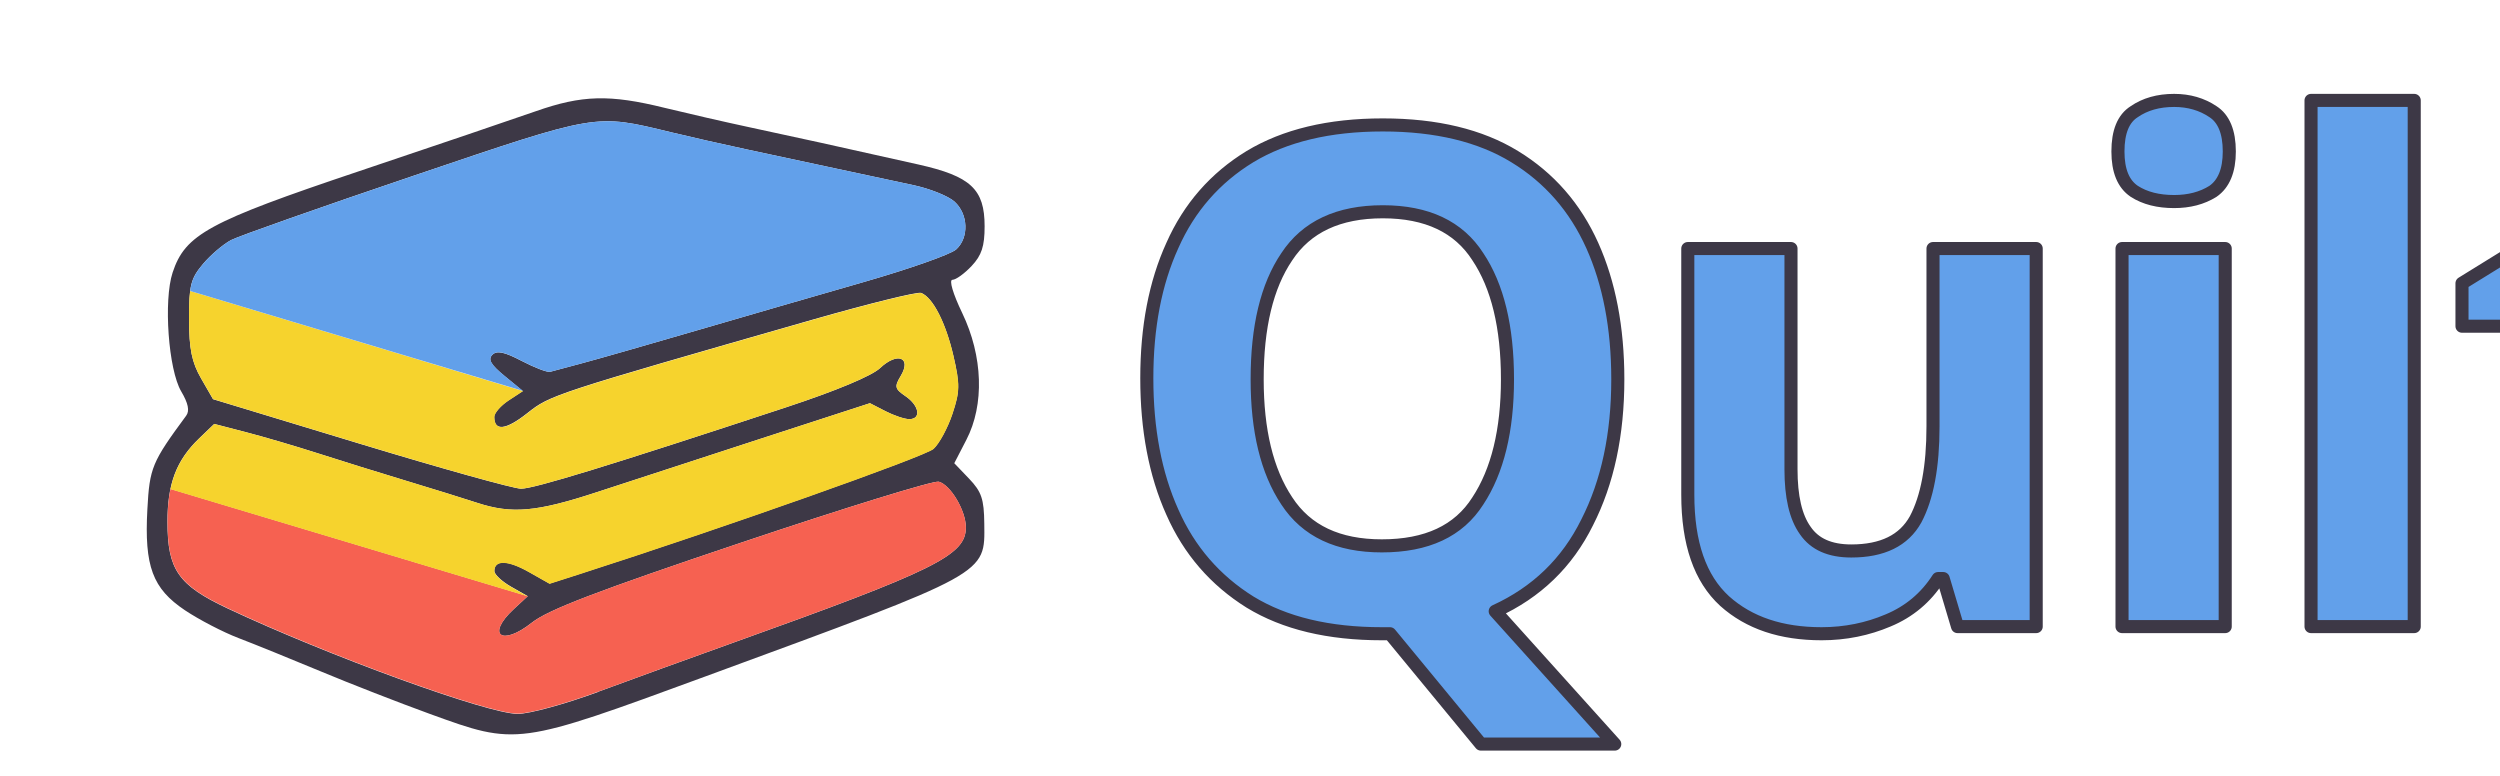
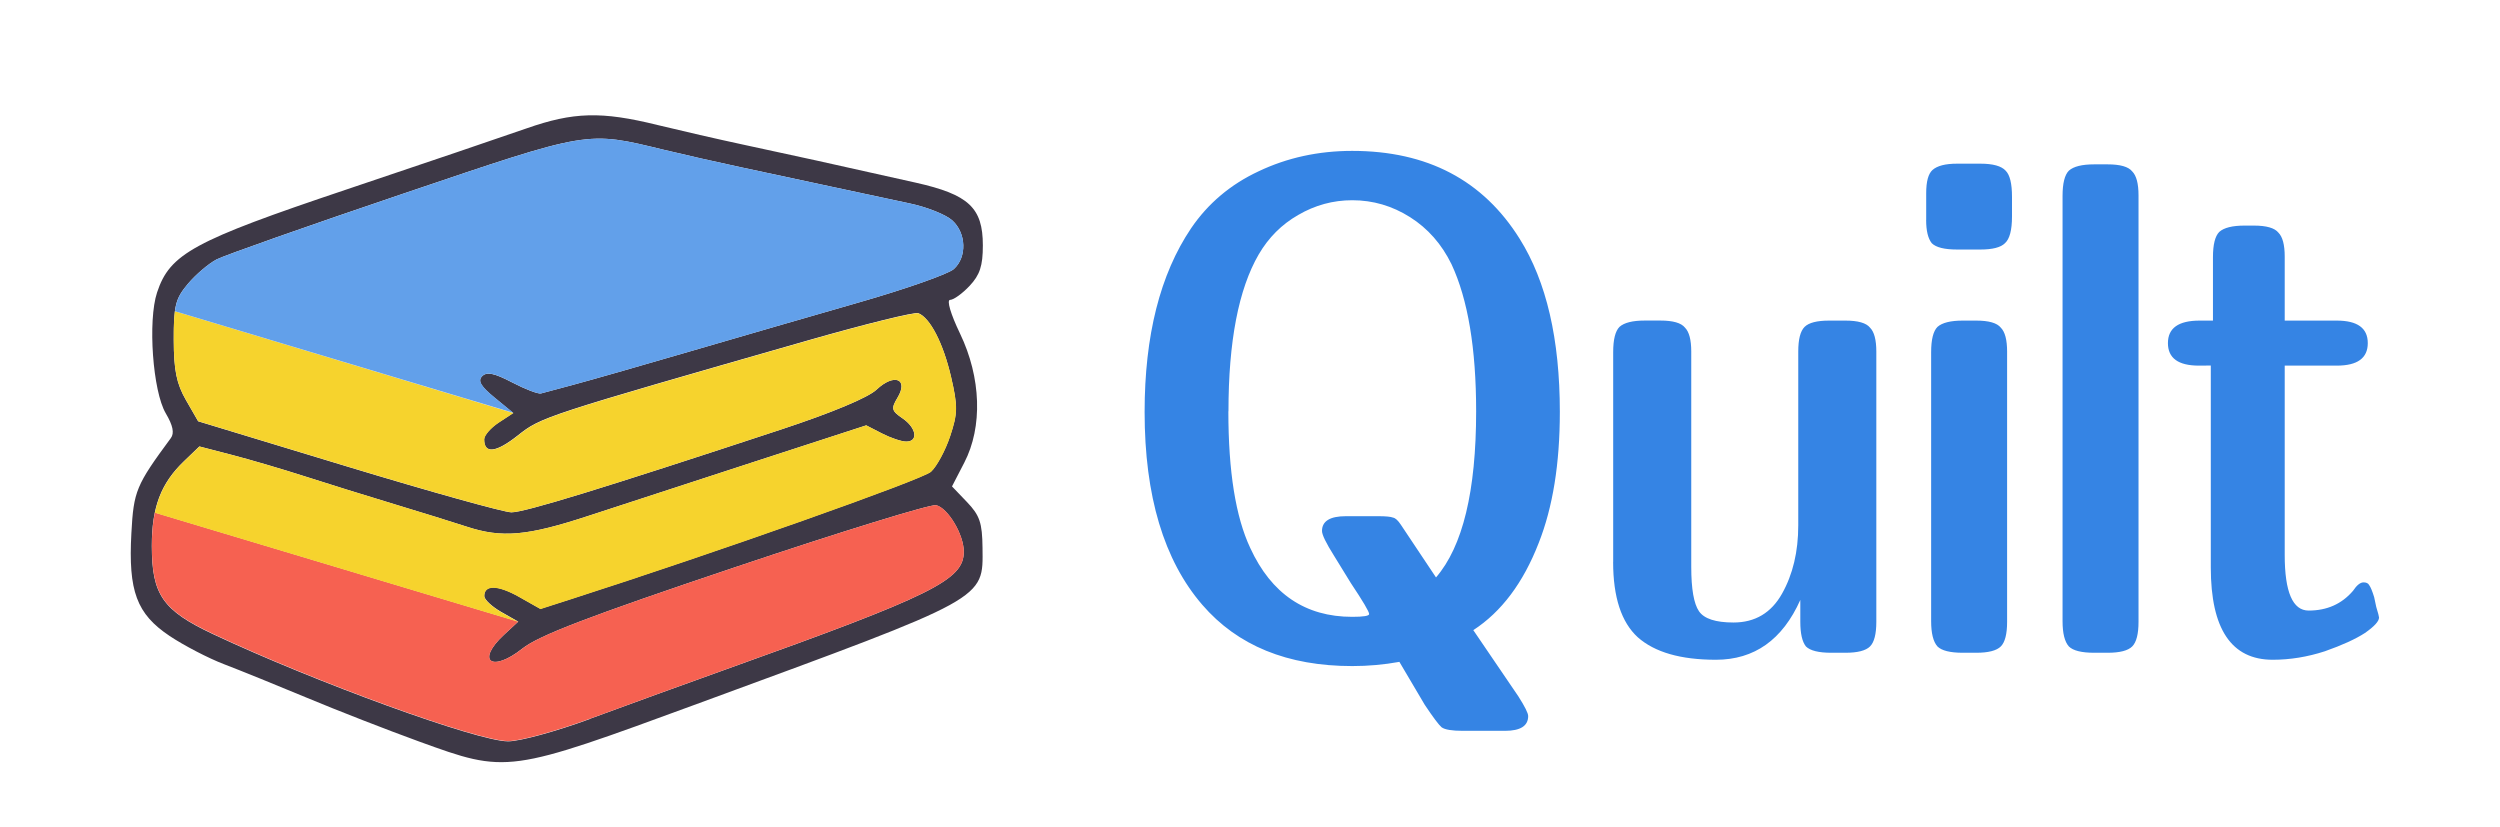
- <svg xmlns="http://www.w3.org/2000/svg" width="38.233mm" height="11.858mm" viewBox="0 0 38.233 11.858" version="1.1" id="svg1" xml:space="preserve">
+ <svg xmlns="http://www.w3.org/2000/svg" width="47.522mm" height="15.718mm" viewBox="0 0 47.522 15.718" version="1.1" id="svg1" xml:space="preserve">
  <defs id="defs1" />
-   <g id="layer1" transform="translate(-276.6256,-110.9449)">
-     <g id="g35-7-9" transform="translate(180.7175,80.01401)">
-       <path style="fill:#3d3846;stroke-width:1" d="m 102.485,41.85 c -0.473,-0.172 -1.229,-0.466 -1.68,-0.655 -0.451,-0.188 -1.013,-0.416 -1.249,-0.506 -0.236,-0.09 -0.605,-0.282 -0.819,-0.425 -0.496,-0.332 -0.623,-0.672 -0.575,-1.547 0.034,-0.633 0.07,-0.719 0.593,-1.428 0.056,-0.075 0.032,-0.19 -0.076,-0.373 -0.195,-0.331 -0.272,-1.39 -0.131,-1.817 0.193,-0.583 0.545,-0.775 2.846,-1.548 1.164,-0.391 2.383,-0.805 2.708,-0.919 0.708,-0.248 1.127,-0.26 1.97,-0.052 0.348,0.085 0.928,0.218 1.288,0.295 0.658,0.14 1.425,0.309 2.595,0.572 0.799,0.179 1.011,0.377 1.011,0.944 0,0.307 -0.045,0.444 -0.199,0.608 -0.109,0.116 -0.241,0.211 -0.293,0.211 -0.055,0 0.007,0.212 0.149,0.507 0.318,0.662 0.342,1.403 0.064,1.94 l -0.185,0.358 0.227,0.237 c 0.19,0.199 0.228,0.311 0.232,0.685 0.008,0.784 0.09,0.739 -4.255,2.335 -2.894,1.063 -2.888,1.062 -4.221,0.578 z m 2.571,-0.34 c 0.501,-0.185 1.428,-0.522 2.059,-0.748 3.1,-1.11 3.564,-1.34 3.564,-1.765 0,-0.257 -0.235,-0.652 -0.415,-0.699 -0.077,-0.02 -1.436,0.399 -3.019,0.931 -2.206,0.741 -2.955,1.028 -3.204,1.225 -0.463,0.367 -0.703,0.188 -0.277,-0.207 l 0.215,-0.199 -0.255,-0.145 c -0.14,-0.08 -0.255,-0.187 -0.256,-0.239 -9.3e-4,-0.175 0.203,-0.17 0.524,0.011 l 0.32,0.181 0.458,-0.147 c 2.2,-0.707 5.285,-1.799 5.414,-1.915 0.087,-0.079 0.218,-0.32 0.289,-0.535 0.115,-0.345 0.116,-0.45 0.015,-0.888 -0.117,-0.507 -0.315,-0.892 -0.493,-0.961 -0.054,-0.021 -0.799,0.163 -1.655,0.408 -3.984,1.142 -4.017,1.153 -4.368,1.431 -0.329,0.26 -0.506,0.28 -0.506,0.057 0,-0.06 0.099,-0.173 0.219,-0.252 l 0.219,-0.143 -0.28,-0.23 c -0.209,-0.171 -0.257,-0.253 -0.188,-0.323 0.069,-0.07 0.183,-0.047 0.451,0.093 0.197,0.103 0.392,0.177 0.434,0.166 0.042,-0.012 0.263,-0.071 0.492,-0.132 0.229,-0.061 1.006,-0.283 1.727,-0.494 0.721,-0.211 1.881,-0.547 2.577,-0.747 0.696,-0.2 1.332,-0.424 1.413,-0.498 0.199,-0.18 0.187,-0.539 -0.024,-0.731 -0.095,-0.086 -0.38,-0.2 -0.635,-0.254 -0.255,-0.054 -0.795,-0.169 -1.2,-0.257 -0.406,-0.087 -1.014,-0.218 -1.352,-0.29 -0.338,-0.072 -0.854,-0.189 -1.147,-0.26 -1.174,-0.284 -1.102,-0.296 -3.932,0.662 -1.419,0.48 -2.678,0.924 -2.797,0.986 -0.119,0.062 -0.313,0.227 -0.431,0.367 -0.188,0.224 -0.214,0.327 -0.213,0.843 0.001,0.457 0.042,0.659 0.184,0.906 l 0.183,0.318 2.253,0.684 c 1.239,0.376 2.345,0.684 2.456,0.685 0.194,0.002 1.36,-0.356 4.058,-1.246 0.761,-0.251 1.308,-0.479 1.435,-0.6 0.264,-0.249 0.486,-0.162 0.314,0.123 -0.098,0.163 -0.09,0.196 0.074,0.308 0.211,0.143 0.245,0.351 0.057,0.351 -0.07,0 -0.233,-0.055 -0.364,-0.122 l -0.237,-0.122 -1.664,0.541 c -0.915,0.297 -2.045,0.666 -2.51,0.819 -0.926,0.304 -1.302,0.338 -1.835,0.163 -0.193,-0.063 -0.683,-0.216 -1.089,-0.338 -0.406,-0.123 -1.013,-0.311 -1.349,-0.42 -0.336,-0.108 -0.83,-0.253 -1.096,-0.322 l -0.485,-0.126 -0.231,0.222 c -0.348,0.334 -0.485,0.693 -0.484,1.276 4.31e-4,0.732 0.164,0.968 0.917,1.323 1.542,0.726 3.982,1.613 4.44,1.614 0.175,4.54e-4 0.728,-0.151 1.229,-0.336 z" id="path24-2-59-4" />
-       <g id="g34-2-7">
-         <path d="m 103.98,40.048 -5.465,-1.64 c -0.031,0.148 -0.045,0.313 -0.045,0.501 4.3e-4,0.732 0.164,0.968 0.917,1.322 1.542,0.726 3.982,1.613 4.44,1.614 0.175,4.54e-4 0.727,-0.151 1.229,-0.336 0.501,-0.185 1.428,-0.522 2.059,-0.748 3.1,-1.11 3.565,-1.339 3.565,-1.764 0,-0.257 -0.234,-0.653 -0.414,-0.7 -0.077,-0.02 -1.436,0.399 -3.019,0.931 -2.206,0.741 -2.955,1.027 -3.204,1.225 -0.463,0.367 -0.703,0.188 -0.277,-0.207 z" style="fill:#f66151;stroke-width:1" id="path34-28-8" />
-         <path d="m 98.816,35.381 c -0.014,0.105 -0.018,0.239 -0.017,0.429 0.001,0.457 0.042,0.658 0.184,0.906 l 0.183,0.318 2.254,0.684 c 1.239,0.376 2.345,0.685 2.456,0.686 0.194,0.002 1.36,-0.356 4.058,-1.246 0.761,-0.251 1.307,-0.479 1.435,-0.599 0.264,-0.249 0.486,-0.162 0.314,0.123 -0.098,0.163 -0.09,0.196 0.074,0.308 0.211,0.143 0.245,0.351 0.057,0.351 -0.07,0 -0.234,-0.055 -0.364,-0.122 l -0.237,-0.122 -1.664,0.541 c -0.915,0.297 -2.045,0.666 -2.51,0.819 -0.926,0.304 -1.302,0.338 -1.835,0.163 -0.193,-0.063 -0.683,-0.216 -1.088,-0.338 -0.406,-0.123 -1.013,-0.311 -1.349,-0.419 -0.336,-0.108 -0.829,-0.253 -1.096,-0.322 l -0.485,-0.126 -0.232,0.222 c -0.236,0.226 -0.374,0.464 -0.439,0.775 l 5.465,1.64 -0.255,-0.145 c -0.14,-0.08 -0.256,-0.188 -0.256,-0.239 -9.3e-4,-0.175 0.203,-0.17 0.525,0.011 l 0.32,0.181 0.458,-0.147 c 2.2,-0.707 5.286,-1.799 5.414,-1.916 0.087,-0.079 0.217,-0.32 0.289,-0.535 0.115,-0.345 0.116,-0.45 0.015,-0.888 -0.117,-0.507 -0.315,-0.892 -0.492,-0.961 -0.054,-0.021 -0.799,0.163 -1.655,0.408 -3.984,1.142 -4.017,1.153 -4.368,1.43 -0.329,0.26 -0.506,0.28 -0.506,0.057 0,-0.06 0.099,-0.173 0.219,-0.252 l 0.219,-0.144 z" style="fill:#f6d32d;stroke-width:1" id="path33-97-4" />
-         <path d="m 98.816,35.381 5.09,1.528 -0.28,-0.229 c -0.209,-0.171 -0.257,-0.254 -0.188,-0.323 0.069,-0.07 0.182,-0.047 0.451,0.094 0.197,0.103 0.392,0.178 0.434,0.166 0.042,-0.012 0.263,-0.071 0.491,-0.132 0.229,-0.061 1.006,-0.283 1.727,-0.494 0.721,-0.211 1.881,-0.547 2.577,-0.747 0.696,-0.2 1.332,-0.424 1.413,-0.498 0.199,-0.18 0.187,-0.539 -0.024,-0.731 -0.095,-0.086 -0.38,-0.2 -0.635,-0.254 -0.255,-0.054 -0.795,-0.169 -1.2,-0.257 -0.406,-0.087 -1.014,-0.218 -1.352,-0.29 -0.338,-0.072 -0.854,-0.19 -1.147,-0.26 -1.174,-0.284 -1.102,-0.296 -3.932,0.662 -1.419,0.48 -2.677,0.924 -2.797,0.985 -0.119,0.062 -0.313,0.227 -0.431,0.367 -0.119,0.141 -0.173,0.234 -0.196,0.413 z" style="fill:#62a0ea;stroke-width:1" id="path32-3-5" />
+   <g id="layer1" transform="translate(-276.3843,-107.6878)">
+     <g id="g35-7-9" transform="matrix(1.264082,0,0,1.264082,154.797,68.8797)" style="stroke-width:0.791">
+       <path style="fill:#3d3846;stroke-width:0.791" d="m 102.485,41.85 c -0.473,-0.172 -1.229,-0.466 -1.68,-0.655 -0.451,-0.188 -1.013,-0.416 -1.249,-0.506 -0.236,-0.09 -0.605,-0.282 -0.819,-0.425 -0.496,-0.332 -0.623,-0.672 -0.575,-1.547 0.034,-0.633 0.07,-0.719 0.593,-1.428 0.056,-0.075 0.032,-0.19 -0.076,-0.373 -0.195,-0.331 -0.272,-1.39 -0.131,-1.817 0.193,-0.583 0.545,-0.775 2.846,-1.548 1.164,-0.391 2.383,-0.805 2.708,-0.919 0.708,-0.248 1.127,-0.26 1.97,-0.052 0.348,0.085 0.928,0.218 1.288,0.295 0.658,0.14 1.425,0.309 2.595,0.572 0.799,0.179 1.011,0.377 1.011,0.944 0,0.307 -0.045,0.444 -0.199,0.608 -0.109,0.116 -0.241,0.211 -0.293,0.211 -0.055,0 0.007,0.212 0.149,0.507 0.318,0.662 0.342,1.403 0.064,1.94 l -0.185,0.358 0.227,0.237 c 0.19,0.199 0.228,0.311 0.232,0.685 0.008,0.784 0.09,0.739 -4.255,2.335 -2.894,1.063 -2.888,1.062 -4.221,0.578 z m 2.571,-0.34 c 0.501,-0.185 1.428,-0.522 2.059,-0.748 3.1,-1.11 3.564,-1.34 3.564,-1.765 0,-0.257 -0.235,-0.652 -0.415,-0.699 -0.077,-0.02 -1.436,0.399 -3.019,0.931 -2.206,0.741 -2.955,1.028 -3.204,1.225 -0.463,0.367 -0.703,0.188 -0.277,-0.207 l 0.215,-0.199 -0.255,-0.145 c -0.14,-0.08 -0.255,-0.187 -0.256,-0.239 -9.3e-4,-0.175 0.203,-0.17 0.524,0.011 l 0.32,0.181 0.458,-0.147 c 2.2,-0.707 5.285,-1.799 5.414,-1.915 0.087,-0.079 0.218,-0.32 0.289,-0.535 0.115,-0.345 0.116,-0.45 0.015,-0.888 -0.117,-0.507 -0.315,-0.892 -0.493,-0.961 -0.054,-0.021 -0.799,0.163 -1.655,0.408 -3.984,1.142 -4.017,1.153 -4.368,1.431 -0.329,0.26 -0.506,0.28 -0.506,0.057 0,-0.06 0.099,-0.173 0.219,-0.252 l 0.219,-0.143 -0.28,-0.23 c -0.209,-0.171 -0.257,-0.253 -0.188,-0.323 0.069,-0.07 0.183,-0.047 0.451,0.093 0.197,0.103 0.392,0.177 0.434,0.166 0.042,-0.012 0.263,-0.071 0.492,-0.132 0.229,-0.061 1.006,-0.283 1.727,-0.494 0.721,-0.211 1.881,-0.547 2.577,-0.747 0.696,-0.2 1.332,-0.424 1.413,-0.498 0.199,-0.18 0.187,-0.539 -0.024,-0.731 -0.095,-0.086 -0.38,-0.2 -0.635,-0.254 -0.255,-0.054 -0.795,-0.169 -1.2,-0.257 -0.406,-0.087 -1.014,-0.218 -1.352,-0.29 -0.338,-0.072 -0.854,-0.189 -1.147,-0.26 -1.174,-0.284 -1.102,-0.296 -3.932,0.662 -1.419,0.48 -2.678,0.924 -2.797,0.986 -0.119,0.062 -0.313,0.227 -0.431,0.367 -0.188,0.224 -0.214,0.327 -0.213,0.843 0.001,0.457 0.042,0.659 0.184,0.906 l 0.183,0.318 2.253,0.684 c 1.239,0.376 2.345,0.684 2.456,0.685 0.194,0.002 1.36,-0.356 4.058,-1.246 0.761,-0.251 1.308,-0.479 1.435,-0.6 0.264,-0.249 0.486,-0.162 0.314,0.123 -0.098,0.163 -0.09,0.196 0.074,0.308 0.211,0.143 0.245,0.351 0.057,0.351 -0.07,0 -0.233,-0.055 -0.364,-0.122 l -0.237,-0.122 -1.664,0.541 c -0.915,0.297 -2.045,0.666 -2.51,0.819 -0.926,0.304 -1.302,0.338 -1.835,0.163 -0.193,-0.063 -0.683,-0.216 -1.089,-0.338 -0.406,-0.123 -1.013,-0.311 -1.349,-0.42 -0.336,-0.108 -0.83,-0.253 -1.096,-0.322 l -0.485,-0.126 -0.231,0.222 c -0.348,0.334 -0.485,0.693 -0.484,1.276 4.31e-4,0.732 0.164,0.968 0.917,1.323 1.542,0.726 3.982,1.613 4.44,1.614 0.175,4.54e-4 0.728,-0.151 1.229,-0.336 z" id="path24-2-59-4" />
+       <g id="g34-2-7" style="stroke-width:0.791">
+         <path d="m 103.98,40.048 -5.465,-1.64 c -0.031,0.148 -0.045,0.313 -0.045,0.501 4.3e-4,0.732 0.164,0.968 0.917,1.322 1.542,0.726 3.982,1.613 4.44,1.614 0.175,4.54e-4 0.727,-0.151 1.229,-0.336 0.501,-0.185 1.428,-0.522 2.059,-0.748 3.1,-1.11 3.565,-1.339 3.565,-1.764 0,-0.257 -0.234,-0.653 -0.414,-0.7 -0.077,-0.02 -1.436,0.399 -3.019,0.931 -2.206,0.741 -2.955,1.027 -3.204,1.225 -0.463,0.367 -0.703,0.188 -0.277,-0.207 z" style="fill:#f66151;stroke-width:0.791" id="path34-28-8" />
+         <path d="m 98.816,35.381 c -0.014,0.105 -0.018,0.239 -0.017,0.429 0.001,0.457 0.042,0.658 0.184,0.906 l 0.183,0.318 2.254,0.684 c 1.239,0.376 2.345,0.685 2.456,0.686 0.194,0.002 1.36,-0.356 4.058,-1.246 0.761,-0.251 1.307,-0.479 1.435,-0.599 0.264,-0.249 0.486,-0.162 0.314,0.123 -0.098,0.163 -0.09,0.196 0.074,0.308 0.211,0.143 0.245,0.351 0.057,0.351 -0.07,0 -0.234,-0.055 -0.364,-0.122 l -0.237,-0.122 -1.664,0.541 c -0.915,0.297 -2.045,0.666 -2.51,0.819 -0.926,0.304 -1.302,0.338 -1.835,0.163 -0.193,-0.063 -0.683,-0.216 -1.088,-0.338 -0.406,-0.123 -1.013,-0.311 -1.349,-0.419 -0.336,-0.108 -0.829,-0.253 -1.096,-0.322 l -0.485,-0.126 -0.232,0.222 c -0.236,0.226 -0.374,0.464 -0.439,0.775 l 5.465,1.64 -0.255,-0.145 c -0.14,-0.08 -0.256,-0.188 -0.256,-0.239 -9.3e-4,-0.175 0.203,-0.17 0.525,0.011 l 0.32,0.181 0.458,-0.147 c 2.2,-0.707 5.286,-1.799 5.414,-1.916 0.087,-0.079 0.217,-0.32 0.289,-0.535 0.115,-0.345 0.116,-0.45 0.015,-0.888 -0.117,-0.507 -0.315,-0.892 -0.492,-0.961 -0.054,-0.021 -0.799,0.163 -1.655,0.408 -3.984,1.142 -4.017,1.153 -4.368,1.43 -0.329,0.26 -0.506,0.28 -0.506,0.057 0,-0.06 0.099,-0.173 0.219,-0.252 l 0.219,-0.144 z" style="fill:#f6d32d;stroke-width:0.791" id="path33-97-4" />
+         <path d="m 98.816,35.381 5.09,1.528 -0.28,-0.229 c -0.209,-0.171 -0.257,-0.254 -0.188,-0.323 0.069,-0.07 0.182,-0.047 0.451,0.094 0.197,0.103 0.392,0.178 0.434,0.166 0.042,-0.012 0.263,-0.071 0.491,-0.132 0.229,-0.061 1.006,-0.283 1.727,-0.494 0.721,-0.211 1.881,-0.547 2.577,-0.747 0.696,-0.2 1.332,-0.424 1.413,-0.498 0.199,-0.18 0.187,-0.539 -0.024,-0.731 -0.095,-0.086 -0.38,-0.2 -0.635,-0.254 -0.255,-0.054 -0.795,-0.169 -1.2,-0.257 -0.406,-0.087 -1.014,-0.218 -1.352,-0.29 -0.338,-0.072 -0.854,-0.19 -1.147,-0.26 -1.174,-0.284 -1.102,-0.296 -3.932,0.662 -1.419,0.48 -2.677,0.924 -2.797,0.985 -0.119,0.062 -0.313,0.227 -0.431,0.367 -0.119,0.141 -0.173,0.234 -0.196,0.413 z" style="fill:#62a0ea;stroke-width:0.791" id="path32-3-5" />
      </g>
    </g>
-     <text xml:space="preserve" style="font-style:normal;font-variant:normal;font-weight:600;font-stretch:condensed;font-size:10.583px;line-height:1;font-family:'CMU Sans Serif Demi Condensed';-inkscape-font-specification:'CMU Sans Serif Demi Condensed,  Semi-Bold Condensed';text-align:justify;letter-spacing:-0.341px;word-spacing:0.013px;writing-mode:lr-tb;direction:ltr;text-anchor:start;fill:#62a0ea;stroke:#3d3846;stroke-width:0.2;stroke-linecap:round;stroke-linejoin:round;stroke-dasharray:none" x="293.555" y="120.53" id="text24-6-0">
-       <tspan id="tspan24-1-3" x="293.555" y="120.53" style="fill:#62a0ea;stroke:#3d3846;stroke-width:0.2;stroke-dasharray:none">Quilt</tspan>
-     </text>
+     <path d="m 298.142,115.52 q 0,-2.181 0.883,-3.492 0.482,-0.709 1.284,-1.084 0.816,-0.388 1.779,-0.388 2.14,0 3.184,1.672 0.763,1.217 0.763,3.291 0,1.472 -0.401,2.488 -0.441,1.137 -1.244,1.659 l 0.856,1.258 q 0.187,0.294 0.187,0.375 0,0.281 -0.441,0.281 h -0.803 q -0.308,0 -0.401,-0.067 -0.08,-0.067 -0.321,-0.428 l -0.482,-0.816 q -0.441,0.08 -0.896,0.08 -1.846,0 -2.85,-1.164 -1.097,-1.271 -1.097,-3.666 z m 1.592,-0.013 q 0,1.712 0.415,2.595 0.602,1.311 1.94,1.311 0.321,0 0.321,-0.053 0,-0.067 -0.348,-0.589 l -0.321,-0.522 q -0.227,-0.361 -0.227,-0.468 0,-0.281 0.455,-0.281 h 0.615 q 0.214,0 0.281,0.027 0.067,0.013 0.147,0.134 l 0.669,1.003 q 0.763,-0.883 0.763,-3.157 0,-1.793 -0.468,-2.796 -0.281,-0.575 -0.789,-0.896 -0.508,-0.321 -1.097,-0.321 -0.549,0 -1.03,0.281 -0.468,0.268 -0.749,0.749 -0.575,0.99 -0.575,2.983 z m 7.315,2.863 v -3.987 q 0,-0.361 0.12,-0.482 0.134,-0.12 0.482,-0.12 h 0.294 q 0.361,0 0.468,0.134 0.12,0.12 0.12,0.455 v 4.094 q 0,0.629 0.147,0.843 0.147,0.214 0.656,0.214 0.615,0 0.923,-0.549 0.308,-0.548 0.308,-1.298 v -3.304 q 0,-0.348 0.12,-0.468 0.12,-0.12 0.468,-0.12 h 0.308 q 0.361,0 0.468,0.134 0.12,0.12 0.12,0.455 v 5.137 q 0,0.348 -0.12,0.468 -0.12,0.12 -0.468,0.12 h -0.268 q -0.361,0 -0.482,-0.12 -0.107,-0.134 -0.107,-0.468 V 119.092 q -0.508,1.137 -1.605,1.137 -1.003,0 -1.485,-0.428 -0.468,-0.428 -0.468,-1.431 z m 5.95,-6.502 v -0.508 q 0,-0.334 0.12,-0.441 0.134,-0.12 0.468,-0.12 h 0.441 q 0.361,0 0.482,0.134 0.12,0.12 0.12,0.495 v 0.375 q 0,0.388 -0.134,0.508 -0.12,0.12 -0.468,0.12 h -0.441 q -0.361,0 -0.482,-0.12 -0.107,-0.134 -0.107,-0.441 z m 0.094,7.626 v -5.11 q 0,-0.361 0.12,-0.482 0.134,-0.12 0.482,-0.12 h 0.254 q 0.361,0 0.468,0.134 0.12,0.12 0.12,0.455 v 5.137 q 0,0.348 -0.12,0.468 -0.12,0.12 -0.468,0.12 h -0.254 q -0.361,0 -0.482,-0.12 -0.12,-0.134 -0.12,-0.482 z m 2.498,0 v -8.08 q 0,-0.361 0.12,-0.482 0.134,-0.12 0.482,-0.12 h 0.254 q 0.361,0 0.468,0.134 0.12,0.12 0.12,0.455 v 8.107 q 0,0.348 -0.12,0.468 -0.12,0.12 -0.468,0.12 h -0.254 q -0.361,0 -0.482,-0.12 -0.12,-0.134 -0.12,-0.482 z m 2.592,-4.856 q -0.589,0 -0.589,-0.428 0,-0.428 0.602,-0.428 h 0.254 v -1.204 q 0,-0.361 0.12,-0.482 0.134,-0.12 0.482,-0.12 h 0.174 q 0.361,0 0.468,0.134 0.12,0.12 0.12,0.455 v 1.217 h 0.99 q 0.589,0 0.589,0.428 0,0.428 -0.589,0.428 h -0.99 v 3.599 q 0,1.057 0.455,1.057 0.522,0 0.843,-0.375 0.107,-0.161 0.201,-0.161 0.08,0 0.107,0.053 0.04,0.053 0.094,0.227 0,0.013 0.04,0.187 0.053,0.174 0.053,0.201 0,0.107 -0.268,0.294 -0.268,0.174 -0.763,0.348 -0.495,0.161 -0.99,0.161 -1.177,0 -1.177,-1.753 v -3.84 z" id="text24-6-0" style="font-weight:600;font-stretch:condensed;font-size:10.583px;line-height:1;font-family:'CMU Sans Serif Demi Condensed';-inkscape-font-specification:'CMU Sans Serif Demi Condensed,  Semi-Bold Condensed';text-align:justify;letter-spacing:-0.341px;word-spacing:0.013px;fill:#3584e4;stroke-width:0.2;stroke-linecap:round;stroke-linejoin:round" aria-label="Quilt" />
  </g>
</svg>
